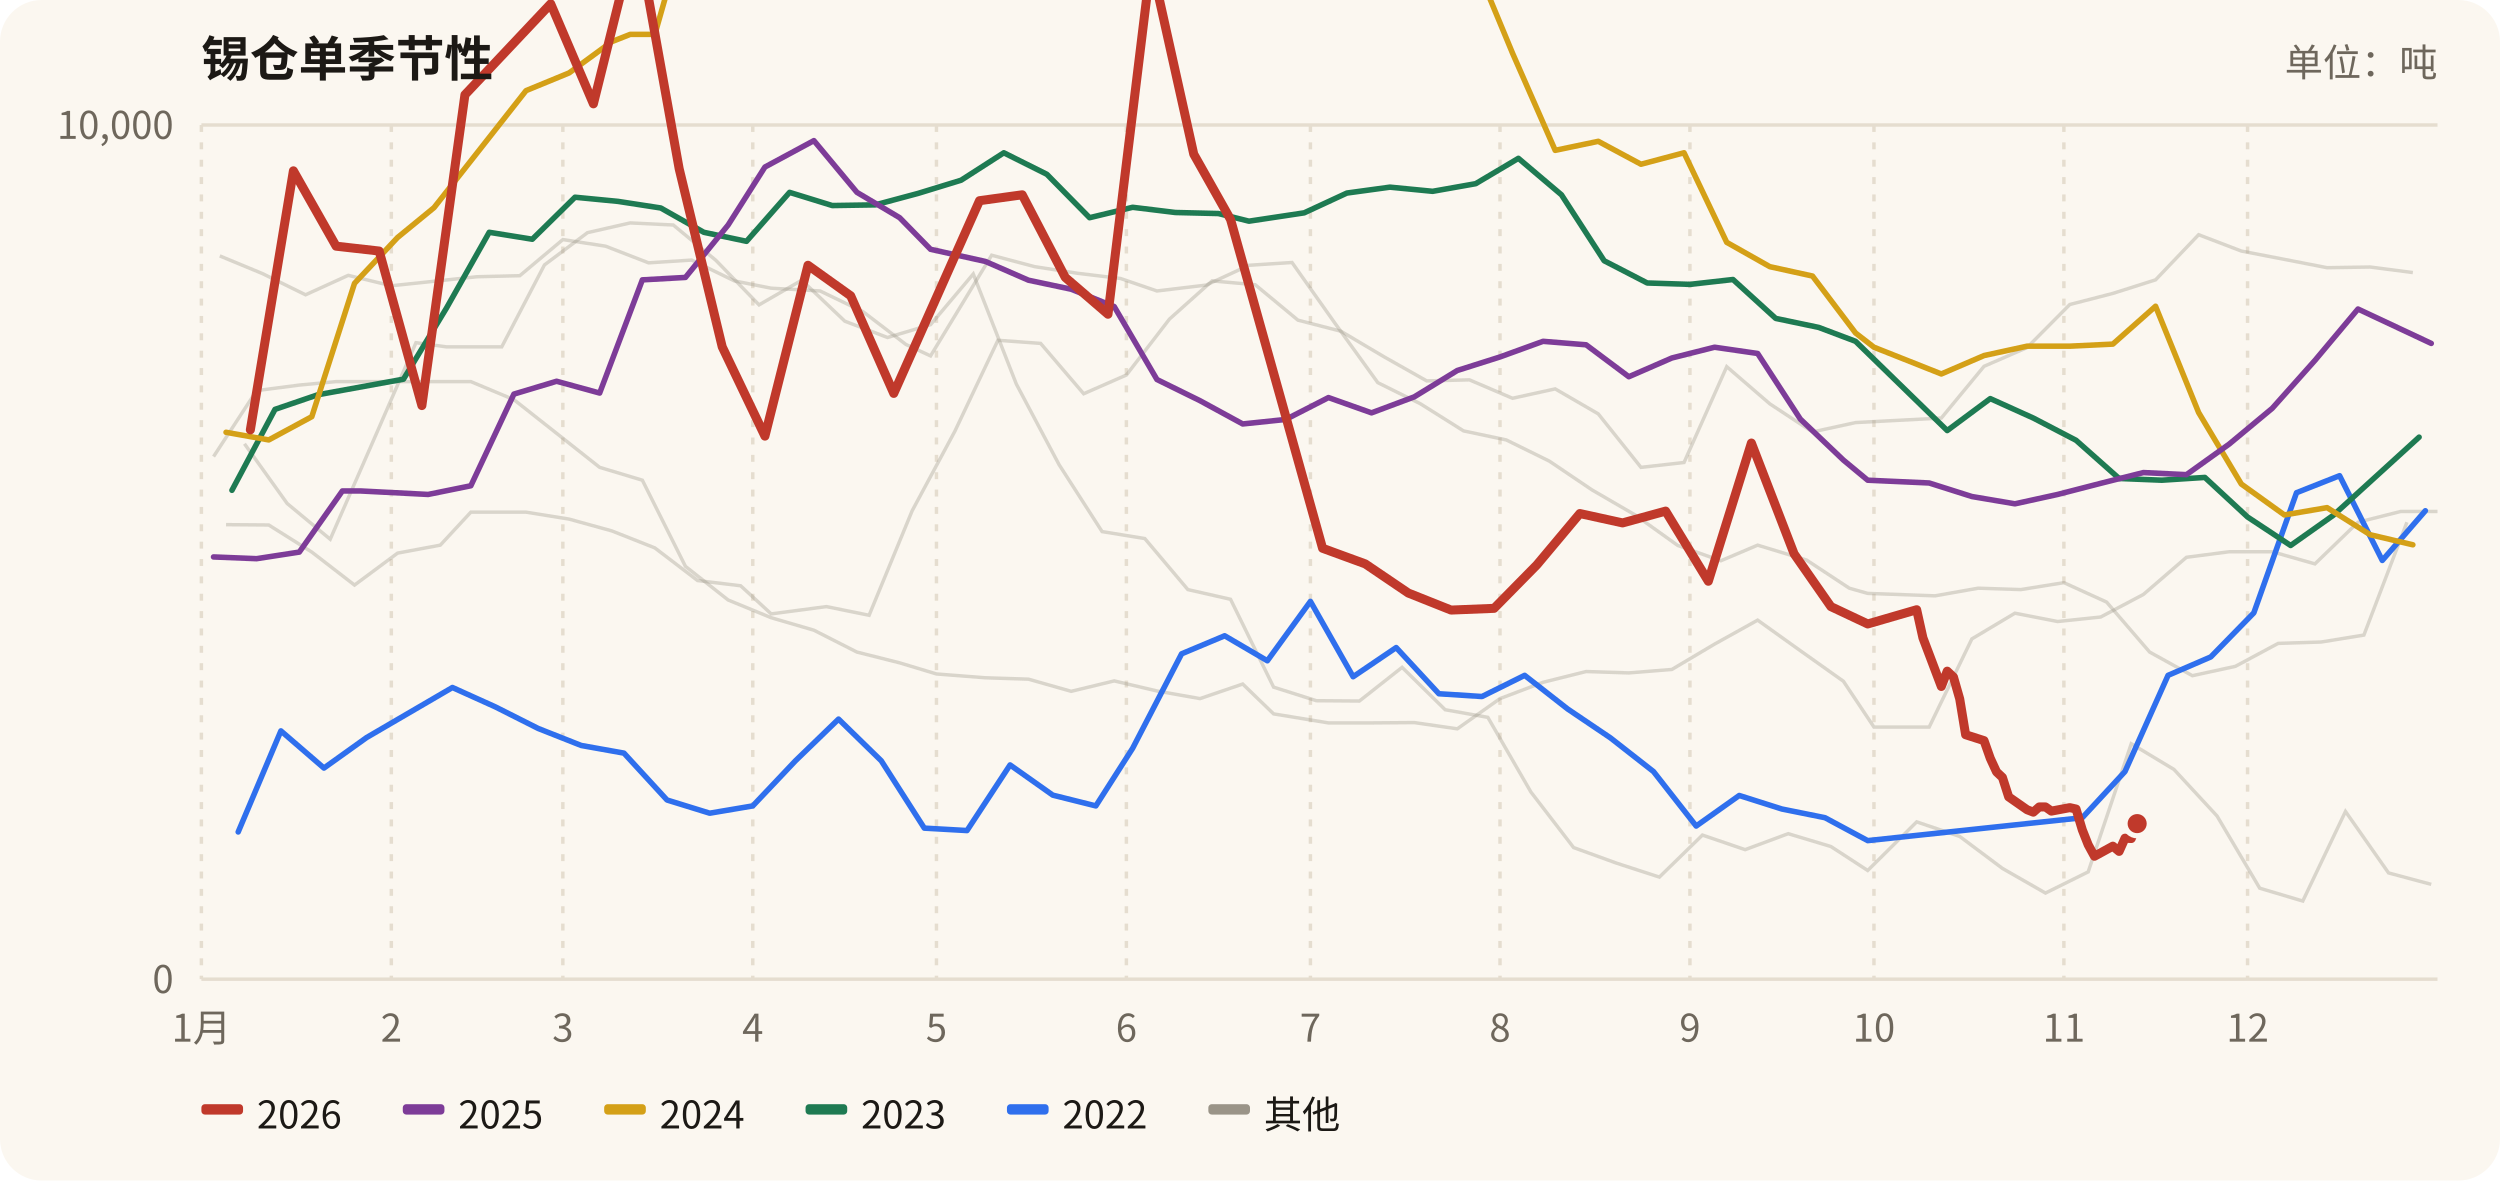
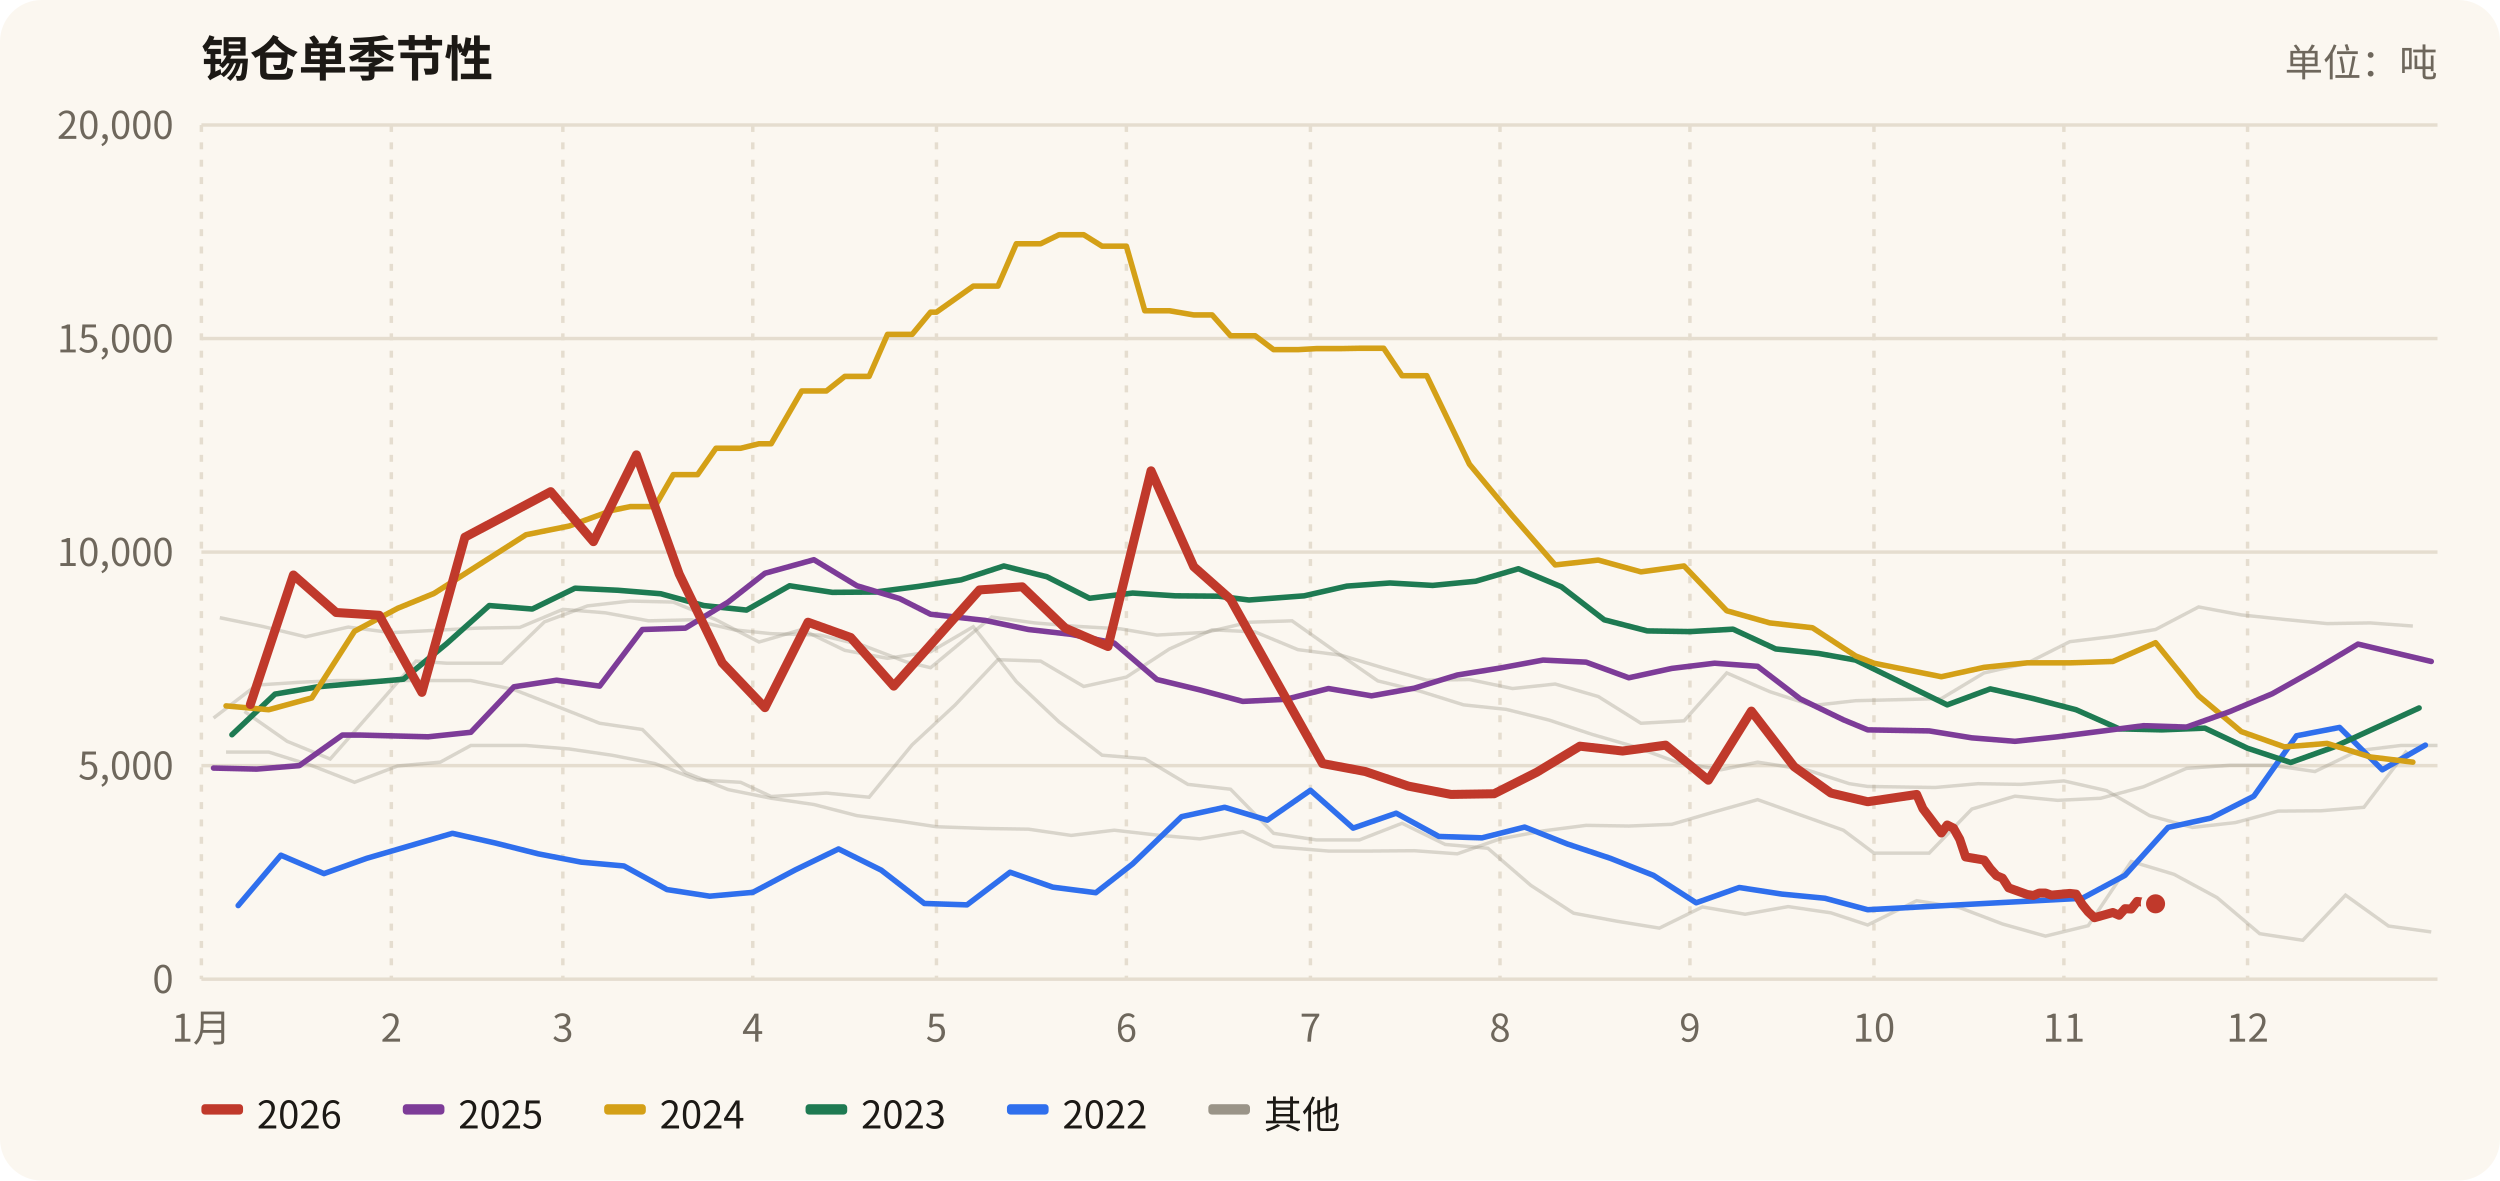
<svg xmlns="http://www.w3.org/2000/svg" viewBox="0 0 720 340" width="100%" height="auto" class="season-svg" role="img" aria-label="锡仓单季节性">
  <rect x="0" y="0" width="720" height="340" fill="var(--chart-bg,#fbf7f0)" rx="12" />
  <line x1="58" y1="282.0" x2="702" y2="282.0" stroke="var(--chart-grid,#e5ddcf)" stroke-width="1" />
  <text x="50" y="286.0" text-anchor="end" font-size="11" fill="var(--chart-muted,#6e675c)" font-family="Noto Sans CJK SC, Noto Sans SC, sans-serif">0</text>
+   <line x1="58" y1="220.5" x2="702" y2="220.5" stroke="var(--chart-grid,#e5ddcf)" stroke-width="1" />
+   <text x="50" y="224.5" text-anchor="end" font-size="11" fill="var(--chart-muted,#6e675c)" font-family="Noto Sans CJK SC, Noto Sans SC, sans-serif">5,000</text>
+   <line x1="58" y1="159.0" x2="702" y2="159.0" stroke="var(--chart-grid,#e5ddcf)" stroke-width="1" />
+   <text x="50" y="163.0" text-anchor="end" font-size="11" fill="var(--chart-muted,#6e675c)" font-family="Noto Sans CJK SC, Noto Sans SC, sans-serif">10,000</text>
+   <line x1="58" y1="97.5" x2="702" y2="97.5" stroke="var(--chart-grid,#e5ddcf)" stroke-width="1" />
+   <text x="50" y="101.5" text-anchor="end" font-size="11" fill="var(--chart-muted,#6e675c)" font-family="Noto Sans CJK SC, Noto Sans SC, sans-serif">15,000</text>
  <line x1="58" y1="36.0" x2="702" y2="36.0" stroke="var(--chart-grid,#e5ddcf)" stroke-width="1" />
-   <text x="50" y="40.0" text-anchor="end" font-size="11" fill="var(--chart-muted,#6e675c)" font-family="Noto Sans CJK SC, Noto Sans SC, sans-serif">10,000</text>
+   <text x="50" y="40.0" text-anchor="end" font-size="11" fill="var(--chart-muted,#6e675c)" font-family="Noto Sans CJK SC, Noto Sans SC, sans-serif">20,000</text>
  <line x1="58.0" y1="36" x2="58.0" y2="282" stroke="var(--chart-grid,#e5ddcf)" stroke-width="1" stroke-dasharray="2 3" />
  <text x="58.0" y="300" text-anchor="middle" font-size="11" fill="var(--chart-muted,#6e675c)" font-family="Noto Sans CJK SC, Noto Sans SC, sans-serif">1月</text>
  <line x1="112.7" y1="36" x2="112.7" y2="282" stroke="var(--chart-grid,#e5ddcf)" stroke-width="1" stroke-dasharray="2 3" />
  <text x="112.7" y="300" text-anchor="middle" font-size="11" fill="var(--chart-muted,#6e675c)" font-family="Noto Sans CJK SC, Noto Sans SC, sans-serif">2</text>
  <line x1="162.1" y1="36" x2="162.1" y2="282" stroke="var(--chart-grid,#e5ddcf)" stroke-width="1" stroke-dasharray="2 3" />
  <text x="162.1" y="300" text-anchor="middle" font-size="11" fill="var(--chart-muted,#6e675c)" font-family="Noto Sans CJK SC, Noto Sans SC, sans-serif">3</text>
  <line x1="216.8" y1="36" x2="216.8" y2="282" stroke="var(--chart-grid,#e5ddcf)" stroke-width="1" stroke-dasharray="2 3" />
  <text x="216.8" y="300" text-anchor="middle" font-size="11" fill="var(--chart-muted,#6e675c)" font-family="Noto Sans CJK SC, Noto Sans SC, sans-serif">4</text>
  <line x1="269.7" y1="36" x2="269.7" y2="282" stroke="var(--chart-grid,#e5ddcf)" stroke-width="1" stroke-dasharray="2 3" />
  <text x="269.7" y="300" text-anchor="middle" font-size="11" fill="var(--chart-muted,#6e675c)" font-family="Noto Sans CJK SC, Noto Sans SC, sans-serif">5</text>
  <line x1="324.4" y1="36" x2="324.4" y2="282" stroke="var(--chart-grid,#e5ddcf)" stroke-width="1" stroke-dasharray="2 3" />
  <text x="324.4" y="300" text-anchor="middle" font-size="11" fill="var(--chart-muted,#6e675c)" font-family="Noto Sans CJK SC, Noto Sans SC, sans-serif">6</text>
  <line x1="377.4" y1="36" x2="377.4" y2="282" stroke="var(--chart-grid,#e5ddcf)" stroke-width="1" stroke-dasharray="2 3" />
  <text x="377.4" y="300" text-anchor="middle" font-size="11" fill="var(--chart-muted,#6e675c)" font-family="Noto Sans CJK SC, Noto Sans SC, sans-serif">7</text>
  <line x1="432.0" y1="36" x2="432.0" y2="282" stroke="var(--chart-grid,#e5ddcf)" stroke-width="1" stroke-dasharray="2 3" />
  <text x="432.0" y="300" text-anchor="middle" font-size="11" fill="var(--chart-muted,#6e675c)" font-family="Noto Sans CJK SC, Noto Sans SC, sans-serif">8</text>
  <line x1="486.7" y1="36" x2="486.7" y2="282" stroke="var(--chart-grid,#e5ddcf)" stroke-width="1" stroke-dasharray="2 3" />
  <text x="486.7" y="300" text-anchor="middle" font-size="11" fill="var(--chart-muted,#6e675c)" font-family="Noto Sans CJK SC, Noto Sans SC, sans-serif">9</text>
  <line x1="539.7" y1="36" x2="539.7" y2="282" stroke="var(--chart-grid,#e5ddcf)" stroke-width="1" stroke-dasharray="2 3" />
  <text x="539.7" y="300" text-anchor="middle" font-size="11" fill="var(--chart-muted,#6e675c)" font-family="Noto Sans CJK SC, Noto Sans SC, sans-serif">10</text>
  <line x1="594.4" y1="36" x2="594.4" y2="282" stroke="var(--chart-grid,#e5ddcf)" stroke-width="1" stroke-dasharray="2 3" />
  <text x="594.4" y="300" text-anchor="middle" font-size="11" fill="var(--chart-muted,#6e675c)" font-family="Noto Sans CJK SC, Noto Sans SC, sans-serif">11</text>
  <line x1="647.3" y1="36" x2="647.3" y2="282" stroke="var(--chart-grid,#e5ddcf)" stroke-width="1" stroke-dasharray="2 3" />
  <text x="647.3" y="300" text-anchor="middle" font-size="11" fill="var(--chart-muted,#6e675c)" font-family="Noto Sans CJK SC, Noto Sans SC, sans-serif">12</text>
-   <path d="M 65.1,151.1 L 77.4,151.2 L 89.8,159.0 L 102.1,168.5 L 114.5,159.3 L 126.8,157.0 L 135.6,147.5 L 151.5,147.5 L 163.9,149.5 L 176.2,152.9 L 188.6,157.8 L 200.9,167.2 L 213.3,168.7 L 222.1,176.8 L 238.0,174.7 L 250.3,177.2 L 262.7,147.1 L 275.0,124.2 L 287.4,98.0 L 299.7,98.9 L 312.1,113.4 L 324.4,108.0 L 336.8,91.9 L 349.1,80.9 L 361.5,82.0 L 373.8,92.2 L 386.2,95.4 L 398.5,102.7 L 410.9,109.7 L 423.2,109.4 L 435.6,114.7 L 447.9,112.0 L 460.3,119.2 L 472.6,134.6 L 485.0,133.2 L 497.3,105.6 L 509.7,116.3 L 522.0,124.4 L 534.4,121.7 L 559.1,120.4 L 571.4,105.5 L 583.8,100.1 L 596.1,87.7 L 608.5,84.5 L 620.8,80.6 L 633.2,67.6 L 645.5,72.3 L 657.9,74.7 L 670.2,77.1 L 682.6,76.9 L 694.9,78.5" fill="none" stroke="#9a9488" stroke-width="1" opacity="0.35" />
-   <path d="M 63.3,73.7 L 75.6,78.8 L 88.0,84.9 L 100.3,79.3 L 112.7,82.3 L 137.4,79.7 L 149.7,79.4 L 162.1,69.0 L 174.4,70.9 L 186.8,75.7 L 199.2,74.9 L 211.5,80.9 L 222.1,83.0 L 236.2,83.8 L 248.6,89.8 L 260.9,99.2 L 268.0,102.5 L 285.6,73.5 L 298.0,76.8 L 310.3,78.7 L 322.7,80.2 L 333.2,83.8 L 347.4,82.1 L 359.7,76.4 L 372.1,75.6 L 384.4,93.0 L 396.8,110.2 L 409.1,116.3 L 421.5,124.1 L 433.8,126.7 L 446.2,132.8 L 458.5,141.1 L 470.9,148.3 L 483.2,157.1 L 495.6,161.5 L 506.2,157.0 L 520.3,161.3 L 532.6,169.4 L 537.9,170.9 L 557.3,171.6 L 569.7,169.4 L 582.0,169.8 L 594.4,167.8 L 606.7,173.4 L 619.1,187.8 L 631.4,194.6 L 643.8,191.9 L 656.1,185.3 L 668.5,184.9 L 680.8,182.9 L 693.2,150.4" fill="none" stroke="#9a9488" stroke-width="1" opacity="0.35" />
-   <path d="M 61.5,131.5 L 73.9,112.5 L 86.2,110.9 L 96.8,109.9 L 123.3,109.9 L 135.6,109.9 L 148.0,115.1 L 160.3,124.8 L 172.7,134.6 L 185.0,138.3 L 197.4,163.1 L 209.7,172.8 L 222.1,177.9 L 234.4,181.5 L 246.8,187.8 L 259.1,190.9 L 269.7,194.1 L 283.8,195.2 L 296.2,195.6 L 308.5,199.1 L 320.9,196.1 L 333.2,199.0 L 345.6,201.2 L 357.9,197.0 L 366.8,205.6 L 382.6,208.2 L 395.0,208.2 L 407.3,208.1 L 419.7,209.9 L 432.0,201.2 L 444.4,196.5 L 456.8,193.4 L 469.1,193.8 L 481.5,192.8 L 493.8,185.5 L 506.2,178.6 L 518.5,187.4 L 530.9,196.2 L 539.7,209.4 L 555.6,209.4 L 567.9,184.0 L 580.3,176.6 L 592.6,179.0 L 605.0,177.7 L 617.3,171.2 L 629.7,160.5 L 642.0,158.9 L 654.4,158.9 L 666.7,162.4 L 679.1,150.4 L 691.4,147.3 L 702.0,147.3" fill="none" stroke="#9a9488" stroke-width="1" opacity="0.35" />
-   <path d="M 70.4,127.8 L 82.7,145.0 L 95.1,155.3 L 107.4,127.2 L 119.8,98.7 L 128.6,99.9 L 144.5,99.9 L 156.8,76.3 L 169.2,67.0 L 181.5,64.2 L 193.9,64.8 L 206.2,75.0 L 218.6,87.8 L 230.9,80.7 L 243.3,92.5 L 255.6,97.2 L 268.0,93.5 L 280.3,78.9 L 292.7,110.6 L 305.0,133.8 L 317.4,153.1 L 329.7,155.1 L 342.1,169.8 L 354.4,172.6 L 366.8,197.9 L 379.1,201.8 L 391.5,201.9 L 403.8,192.2 L 416.2,204.4 L 428.5,206.6 L 440.9,228.1 L 453.2,244.1 L 465.6,248.6 L 477.9,252.6 L 490.3,240.5 L 502.6,244.7 L 515.0,240.1 L 527.3,243.8 L 537.9,250.7 L 552.0,236.7 L 564.4,240.9 L 576.7,250.1 L 589.1,257.2 L 601.4,251.1 L 613.8,214.2 L 626.1,221.6 L 638.5,235.0 L 650.8,255.8 L 663.2,259.5 L 675.5,233.7 L 687.9,251.4 L 700.2,254.7" fill="none" stroke="#9a9488" stroke-width="1" opacity="0.35" />
-   <path d="M 68.6,239.6 L 80.9,210.5 L 93.3,221.2 L 105.6,212.4 L 130.3,198.0 L 142.7,203.6 L 155.0,209.8 L 167.4,214.7 L 179.7,216.9 L 192.1,230.4 L 204.4,234.2 L 216.8,232.1 L 229.1,219.1 L 241.5,207.1 L 253.8,219.1 L 266.2,238.5 L 278.5,239.2 L 290.9,220.3 L 303.2,229.0 L 315.6,232.1 L 326.2,215.5 L 340.3,188.3 L 352.7,183.1 L 365.0,190.3 L 377.4,173.2 L 389.7,194.9 L 402.1,186.5 L 414.4,199.8 L 426.8,200.6 L 439.1,194.5 L 451.5,204.2 L 463.8,212.5 L 476.2,222.2 L 488.5,237.9 L 500.9,229.1 L 513.2,233.0 L 525.6,235.5 L 537.9,242.1 L 599.7,235.5 L 612.0,222.2 L 624.4,194.5 L 636.7,189.2 L 649.1,176.5 L 661.4,141.9 L 673.8,137.0 L 686.1,161.4 L 698.5,147.1" fill="none" stroke="#2f6fed" stroke-width="1.6" stroke-linejoin="round" stroke-linecap="round" />
-   <path d="M 66.8,141.2 L 79.2,117.9 L 91.5,113.7 L 116.2,109.2 L 128.6,88.7 L 140.9,66.9 L 153.3,68.9 L 165.6,56.8 L 178.0,58.0 L 190.3,59.9 L 202.7,66.9 L 215.0,69.5 L 227.4,55.4 L 239.7,59.2 L 252.1,59.0 L 264.4,55.7 L 276.8,51.9 L 289.1,44.0 L 301.5,50.2 L 313.8,62.7 L 326.2,59.7 L 338.5,61.2 L 350.9,61.5 L 359.7,63.7 L 375.6,61.3 L 387.9,55.6 L 400.3,53.9 L 412.6,55.1 L 425.0,52.9 L 437.3,45.6 L 449.7,56.1 L 462.0,75.1 L 474.4,81.5 L 486.7,81.9 L 499.1,80.5 L 511.4,91.7 L 523.8,94.3 L 534.4,98.3 L 560.8,124.0 L 573.2,114.8 L 585.6,120.4 L 597.9,126.8 L 610.3,137.8 L 622.6,138.3 L 635.0,137.5 L 647.3,148.9 L 659.7,157.1 L 672.0,148.4 L 696.7,125.9" fill="none" stroke="#1e7a52" stroke-width="1.6" stroke-linejoin="round" stroke-linecap="round" />
-   <path d="M 65.1,124.5 L 77.4,126.7 L 89.8,120.0 L 102.1,81.6 L 114.5,68.4 L 125.0,59.8 L 151.5,26.1 L 163.9,21.0 L 176.2,12.0 L 181.5,9.9 L 183.3,9.9 L 185.0,9.9 L 186.8,9.9 L 188.6,9.9 L 193.9,-8.7 L 195.6,-8.7 L 197.4,-8.7 L 199.2,-8.7 L 200.9,-8.7 L 206.2,-23.7 L 208.0,-23.7 L 209.7,-23.7 L 211.5,-23.7 L 213.3,-23.7 L 218.6,-26.5 L 220.3,-26.5 L 222.1,-26.5 L 230.9,-56.7 L 232.7,-56.7 L 234.4,-56.7 L 236.2,-56.7 L 238.0,-56.7 L 243.3,-65.2 L 245.0,-65.2 L 246.8,-65.2 L 248.6,-65.2 L 250.3,-65.2 L 255.6,-89.5 L 257.4,-89.5 L 259.1,-89.5 L 260.9,-89.5 L 262.7,-89.5 L 268.0,-102.1 L 269.7,-102.1 L 280.3,-117.2 L 282.1,-117.2 L 283.8,-117.2 L 285.6,-117.2 L 287.4,-117.2 L 292.7,-141.6 L 294.4,-141.6 L 296.2,-141.6 L 298.0,-141.6 L 299.7,-141.6 L 305.0,-146.8 L 306.8,-146.8 L 308.5,-146.8 L 310.3,-146.8 L 312.1,-146.8 L 317.4,-140.2 L 319.1,-140.2 L 320.9,-140.2 L 322.7,-140.2 L 324.4,-140.2 L 329.7,-103.1 L 331.5,-103.1 L 333.2,-103.1 L 335.0,-103.1 L 336.8,-103.1 L 343.8,-100.7 L 345.6,-100.7 L 347.4,-100.7 L 349.1,-100.7 L 354.4,-88.7 L 356.2,-88.7 L 357.9,-88.7 L 359.7,-88.7 L 361.5,-88.7 L 366.8,-80.6 L 368.5,-80.6 L 370.3,-80.6 L 372.1,-80.6 L 373.8,-80.6 L 379.1,-81.1 L 380.9,-81.1 L 382.6,-81.1 L 384.4,-81.1 L 386.2,-81.1 L 391.5,-81.4 L 393.2,-81.4 L 395.0,-81.4 L 396.8,-81.4 L 398.5,-81.4 L 403.8,-65.7 L 405.6,-65.7 L 407.3,-65.7 L 409.1,-65.7 L 410.9,-65.7 L 423.2,-14.6 L 435.6,15.3 L 447.9,43.3 L 460.3,40.7 L 472.6,47.3 L 485.0,44.0 L 497.3,69.8 L 509.7,76.8 L 522.0,79.5 L 534.4,95.9 L 539.7,100.0 L 559.1,107.7 L 571.4,102.4 L 583.8,99.7 L 596.1,99.7 L 608.5,99.1 L 620.8,88.2 L 633.2,118.8 L 645.5,139.4 L 657.9,148.3 L 670.2,146.2 L 682.6,154.0 L 694.9,156.9" fill="none" stroke="#d4a017" stroke-width="1.6" stroke-linejoin="round" stroke-linecap="round" />
-   <path d="M 61.5,160.4 L 73.9,160.9 L 86.2,159.0 L 98.6,141.4 L 103.9,141.4 L 123.3,142.4 L 135.6,139.9 L 148.0,113.5 L 160.3,109.8 L 172.7,113.2 L 185.0,80.6 L 197.4,79.9 L 209.7,64.8 L 220.3,48.1 L 234.4,40.5 L 246.8,55.4 L 259.1,62.7 L 268.0,71.8 L 283.8,75.3 L 296.2,80.7 L 308.5,83.3 L 320.9,88.3 L 333.2,109.3 L 345.6,115.4 L 357.9,122.1 L 370.3,120.8 L 382.6,114.5 L 395.0,118.9 L 407.3,114.3 L 419.7,106.7 L 432.0,102.8 L 444.4,98.3 L 456.8,99.3 L 469.1,108.5 L 481.5,103.1 L 493.8,100.0 L 506.2,101.8 L 518.5,120.7 L 530.9,132.5 L 537.9,138.3 L 555.6,139.1 L 567.9,143.0 L 580.3,145.1 L 592.6,142.4 L 605.0,139.2 L 617.3,136.1 L 629.7,136.7 L 642.0,127.9 L 654.4,117.6 L 666.7,103.8 L 679.1,89.0 L 700.2,98.9" fill="none" stroke="#7d3c98" stroke-width="1.6" stroke-linejoin="round" stroke-linecap="round" />
-   <path d="M 72.1,123.8 L 84.5,49.2 L 96.8,70.9 L 109.2,72.3 L 121.5,116.8 L 133.9,27.3 L 158.6,1.1 L 170.9,29.9 L 183.3,-19.9 L 195.6,48.6 L 208.0,99.9 L 220.3,125.6 L 232.7,76.4 L 245.0,85.2 L 257.4,113.3 L 282.1,57.8 L 294.4,56.1 L 306.8,79.9 L 319.1,90.5 L 331.5,-10.9 L 343.8,44.4 L 354.4,63.2 L 368.5,113.5 L 380.9,157.9 L 393.2,162.4 L 405.6,170.8 L 417.9,175.7 L 430.3,175.2 L 442.6,162.7 L 455.0,147.9 L 467.3,150.6 L 479.7,147.2 L 492.0,167.4 L 504.4,127.6 L 516.7,159.5 L 527.3,174.7 L 537.9,179.7 L 552.0,175.6 L 553.8,183.7 L 559.1,197.7 L 560.8,193.3 L 562.6,195.0 L 564.4,201.3 L 566.1,211.6 L 571.4,213.3 L 573.2,218.4 L 575.0,222.3 L 576.7,223.9 L 578.5,229.5 L 583.8,233.2 L 585.6,233.9 L 587.3,232.4 L 589.1,232.4 L 590.8,233.6 L 596.1,232.6 L 597.9,233.0 L 599.7,239.0 L 601.4,243.3 L 603.2,246.6 L 608.5,243.7 L 610.3,245.2 L 612.0,241.4 L 613.8,241.5 L 615.5,237.2" fill="none" stroke="#c0392b" stroke-width="2.6" stroke-linejoin="round" stroke-linecap="round" />
-   <circle cx="615.5" cy="237.2" r="3.5" fill="#c0392b" stroke="var(--chart-bg,#fbf7f0)" stroke-width="1.5" />
+   <path d="M 65.1,216.6 L 77.4,216.6 L 89.8,220.5 L 102.1,225.3 L 114.5,220.6 L 126.8,219.5 L 135.6,214.7 L 151.5,214.7 L 163.9,215.7 L 176.2,217.5 L 188.6,219.9 L 200.9,224.6 L 213.3,225.3 L 222.1,229.4 L 238.0,228.4 L 250.3,229.6 L 262.7,214.5 L 275.0,203.1 L 287.4,190.0 L 299.7,190.4 L 312.1,197.7 L 324.4,195.0 L 336.8,186.9 L 349.1,181.4 L 361.5,182.0 L 373.8,187.1 L 386.2,188.7 L 398.5,192.4 L 410.9,195.9 L 423.2,195.7 L 435.6,198.3 L 447.9,197.0 L 460.3,200.6 L 472.6,208.3 L 485.0,207.6 L 497.3,193.8 L 509.7,199.2 L 522.0,203.2 L 534.4,201.8 L 559.1,201.2 L 571.4,193.8 L 583.8,191.0 L 596.1,184.8 L 608.5,183.3 L 620.8,181.3 L 633.2,174.8 L 645.5,177.1 L 657.9,178.4 L 670.2,179.6 L 682.6,179.4 L 694.9,180.3" fill="none" stroke="#9a9488" stroke-width="1" opacity="0.35" />
+   <path d="M 63.3,177.9 L 75.6,180.4 L 88.0,183.4 L 100.3,180.6 L 112.7,182.2 L 137.4,180.9 L 149.7,180.7 L 162.1,175.5 L 174.4,176.5 L 186.8,178.8 L 199.2,178.5 L 211.5,181.4 L 222.1,182.5 L 236.2,182.9 L 248.6,185.9 L 260.9,190.6 L 268.0,192.3 L 285.6,177.7 L 298.0,179.4 L 310.3,180.4 L 322.7,181.1 L 333.2,182.9 L 347.4,182.1 L 359.7,179.2 L 372.1,178.8 L 384.4,187.5 L 396.8,196.1 L 409.1,199.1 L 421.5,203.0 L 433.8,204.3 L 446.2,207.4 L 458.5,211.5 L 470.9,215.1 L 483.2,219.6 L 495.6,221.7 L 506.2,219.5 L 520.3,221.7 L 532.6,225.7 L 537.9,226.5 L 557.3,226.8 L 569.7,225.7 L 582.0,225.9 L 594.4,224.9 L 606.7,227.7 L 619.1,234.9 L 631.4,238.3 L 643.8,236.9 L 656.1,233.6 L 668.5,233.5 L 680.8,232.5 L 693.2,216.2" fill="none" stroke="#9a9488" stroke-width="1" opacity="0.35" />
+   <path d="M 61.5,206.8 L 73.9,197.3 L 86.2,196.5 L 96.8,196.0 L 123.3,196.0 L 135.6,196.0 L 148.0,198.6 L 160.3,203.4 L 172.7,208.3 L 185.0,210.1 L 197.4,222.5 L 209.7,227.4 L 222.1,229.9 L 234.4,231.7 L 246.8,234.9 L 259.1,236.5 L 269.7,238.1 L 283.8,238.6 L 296.2,238.8 L 308.5,240.6 L 320.9,239.1 L 333.2,240.5 L 345.6,241.6 L 357.9,239.5 L 366.8,243.8 L 382.6,245.1 L 395.0,245.1 L 407.3,245.0 L 419.7,245.9 L 432.0,241.6 L 444.4,239.3 L 456.8,237.7 L 469.1,237.9 L 481.5,237.4 L 493.8,233.8 L 506.2,230.3 L 518.5,234.7 L 530.9,239.1 L 539.7,245.7 L 555.6,245.7 L 567.9,233.0 L 580.3,229.3 L 592.6,230.5 L 605.0,229.9 L 617.3,226.6 L 629.7,221.3 L 642.0,220.4 L 654.4,220.4 L 666.7,222.2 L 679.1,216.2 L 691.4,214.7 L 702.0,214.7" fill="none" stroke="#9a9488" stroke-width="1" opacity="0.35" />
+   <path d="M 70.4,204.9 L 82.7,213.5 L 95.1,218.6 L 107.4,204.6 L 119.8,190.4 L 128.6,191.0 L 144.5,191.0 L 156.8,179.1 L 169.2,174.5 L 181.5,173.1 L 193.9,173.4 L 206.2,178.5 L 218.6,184.9 L 230.9,181.3 L 243.3,187.3 L 255.6,189.6 L 268.0,187.7 L 280.3,180.5 L 292.7,196.3 L 305.0,207.9 L 317.4,217.5 L 329.7,218.5 L 342.1,225.9 L 354.4,227.3 L 366.8,240.0 L 379.1,241.9 L 391.5,241.9 L 403.8,237.1 L 416.2,243.2 L 428.5,244.3 L 440.9,255.0 L 453.2,263.0 L 465.6,265.3 L 477.9,267.3 L 490.3,261.2 L 502.6,263.3 L 515.0,261.1 L 527.3,262.9 L 537.9,266.4 L 552.0,259.4 L 564.4,261.4 L 576.7,266.1 L 589.1,269.6 L 601.4,266.6 L 613.8,248.1 L 626.1,251.8 L 638.5,258.5 L 650.8,268.9 L 663.2,270.8 L 675.5,257.8 L 687.9,266.7 L 700.2,268.4" fill="none" stroke="#9a9488" stroke-width="1" opacity="0.35" />
+   <path d="M 68.6,260.8 L 80.9,246.3 L 93.3,251.6 L 105.6,247.2 L 130.3,240.0 L 142.7,242.8 L 155.0,245.9 L 167.4,248.3 L 179.7,249.4 L 192.1,256.2 L 204.4,258.1 L 216.8,257.0 L 229.1,250.5 L 241.5,244.5 L 253.8,250.6 L 266.2,260.2 L 278.5,260.6 L 290.9,251.2 L 303.2,255.5 L 315.6,257.1 L 326.2,248.8 L 340.3,235.2 L 352.7,232.5 L 365.0,236.2 L 377.4,227.6 L 389.7,238.5 L 402.1,234.2 L 414.4,240.9 L 426.8,241.3 L 439.1,238.2 L 451.5,243.1 L 463.8,247.2 L 476.2,252.1 L 488.5,260.0 L 500.9,255.6 L 513.2,257.5 L 525.6,258.7 L 537.9,262.0 L 599.7,258.7 L 612.0,252.1 L 624.4,238.3 L 636.7,235.6 L 649.1,229.3 L 661.4,211.9 L 673.8,209.5 L 686.1,221.7 L 698.5,214.6" fill="none" stroke="#2f6fed" stroke-width="1.6" stroke-linejoin="round" stroke-linecap="round" />
+   <path d="M 66.8,211.6 L 79.2,199.9 L 91.5,197.8 L 116.2,195.6 L 128.6,185.4 L 140.9,174.4 L 153.3,175.4 L 165.6,169.4 L 178.0,170.0 L 190.3,171.0 L 202.7,174.4 L 215.0,175.7 L 227.4,168.7 L 239.7,170.6 L 252.1,170.5 L 264.4,168.9 L 276.8,167.0 L 289.1,163.0 L 301.5,166.1 L 313.8,172.3 L 326.2,170.8 L 338.5,171.6 L 350.9,171.7 L 359.7,172.8 L 375.6,171.6 L 387.9,168.8 L 400.3,167.9 L 412.6,168.6 L 425.0,167.4 L 437.3,163.8 L 449.7,169.0 L 462.0,178.5 L 474.4,181.7 L 486.7,181.9 L 499.1,181.2 L 511.4,186.9 L 523.8,188.2 L 534.4,190.1 L 560.8,203.0 L 573.2,198.4 L 585.6,201.2 L 597.9,204.4 L 610.3,209.9 L 622.6,210.2 L 635.0,209.7 L 647.3,215.5 L 659.7,219.6 L 672.0,215.2 L 696.7,203.9" fill="none" stroke="#1e7a52" stroke-width="1.6" stroke-linejoin="round" stroke-linecap="round" />
+   <path d="M 65.1,203.3 L 77.4,204.4 L 89.8,201.0 L 102.1,181.8 L 114.5,175.2 L 125.0,170.9 L 151.5,154.0 L 163.9,151.5 L 176.2,147.0 L 181.5,145.9 L 183.3,145.9 L 185.0,145.9 L 186.8,145.9 L 188.6,145.9 L 193.9,136.7 L 195.6,136.7 L 197.4,136.7 L 199.2,136.7 L 200.9,136.7 L 206.2,129.1 L 208.0,129.1 L 209.7,129.1 L 211.5,129.1 L 213.3,129.1 L 218.6,127.8 L 220.3,127.8 L 222.1,127.8 L 230.9,112.6 L 232.7,112.6 L 234.4,112.6 L 236.2,112.6 L 238.0,112.6 L 243.3,108.4 L 245.0,108.4 L 246.8,108.4 L 248.6,108.4 L 250.3,108.4 L 255.6,96.3 L 257.4,96.3 L 259.1,96.3 L 260.9,96.3 L 262.7,96.3 L 268.0,89.9 L 269.7,89.9 L 280.3,82.4 L 282.1,82.4 L 283.8,82.4 L 285.6,82.4 L 287.4,82.4 L 292.7,70.2 L 294.4,70.2 L 296.2,70.2 L 298.0,70.2 L 299.7,70.2 L 305.0,67.6 L 306.8,67.6 L 308.5,67.6 L 310.3,67.6 L 312.1,67.6 L 317.4,70.9 L 319.1,70.9 L 320.9,70.9 L 322.7,70.9 L 324.4,70.9 L 329.7,89.5 L 331.5,89.5 L 333.2,89.5 L 335.0,89.5 L 336.8,89.5 L 343.8,90.7 L 345.6,90.7 L 347.4,90.7 L 349.1,90.7 L 354.4,96.7 L 356.2,96.7 L 357.9,96.7 L 359.7,96.7 L 361.5,96.7 L 366.8,100.7 L 368.5,100.7 L 370.3,100.7 L 372.1,100.7 L 373.8,100.7 L 379.1,100.4 L 380.9,100.4 L 382.6,100.4 L 384.4,100.4 L 386.2,100.4 L 391.5,100.3 L 393.2,100.3 L 395.0,100.3 L 396.8,100.3 L 398.5,100.3 L 403.8,108.2 L 405.6,108.2 L 407.3,108.2 L 409.1,108.2 L 410.9,108.2 L 423.2,133.7 L 435.6,148.6 L 447.9,162.7 L 460.3,161.3 L 472.6,164.7 L 485.0,163.0 L 497.3,175.9 L 509.7,179.4 L 522.0,180.8 L 534.4,188.9 L 539.7,191.0 L 559.1,194.9 L 571.4,192.2 L 583.8,190.9 L 596.1,190.9 L 608.5,190.5 L 620.8,185.1 L 633.2,200.4 L 645.5,210.7 L 657.9,215.1 L 670.2,214.1 L 682.6,218.0 L 694.9,219.5" fill="none" stroke="#d4a017" stroke-width="1.6" stroke-linejoin="round" stroke-linecap="round" />
+   <path d="M 61.5,221.2 L 73.9,221.5 L 86.2,220.5 L 98.6,211.7 L 103.9,211.7 L 123.3,212.2 L 135.6,210.9 L 148.0,197.8 L 160.3,195.9 L 172.7,197.6 L 185.0,181.3 L 197.4,180.9 L 209.7,173.4 L 220.3,165.1 L 234.4,161.2 L 246.8,168.7 L 259.1,172.4 L 268.0,176.9 L 283.8,178.7 L 296.2,181.3 L 308.5,182.7 L 320.9,185.2 L 333.2,195.7 L 345.6,198.7 L 357.9,202.0 L 370.3,201.4 L 382.6,198.3 L 395.0,200.4 L 407.3,198.2 L 419.7,194.4 L 432.0,192.4 L 444.4,190.1 L 456.8,190.7 L 469.1,195.2 L 481.5,192.5 L 493.8,191.0 L 506.2,191.9 L 518.5,201.3 L 530.9,207.3 L 537.9,210.2 L 555.6,210.5 L 567.9,212.5 L 580.3,213.5 L 592.6,212.2 L 605.0,210.6 L 617.3,209.0 L 629.7,209.4 L 642.0,205.0 L 654.4,199.8 L 666.7,192.9 L 679.1,185.5 L 700.2,190.5" fill="none" stroke="#7d3c98" stroke-width="1.6" stroke-linejoin="round" stroke-linecap="round" />
+   <path d="M 72.1,202.9 L 84.5,165.6 L 96.8,176.4 L 109.2,177.2 L 121.5,199.4 L 133.9,154.7 L 158.6,141.6 L 170.9,156.0 L 183.3,131.0 L 195.6,165.3 L 208.0,190.9 L 220.3,203.8 L 232.7,179.2 L 245.0,183.6 L 257.4,197.6 L 282.1,169.9 L 294.4,169.0 L 306.8,180.9 L 319.1,186.2 L 331.5,135.6 L 343.8,163.2 L 354.4,172.6 L 368.5,197.8 L 380.9,219.9 L 393.2,222.2 L 405.6,226.4 L 417.9,228.8 L 430.3,228.6 L 442.6,222.4 L 455.0,214.9 L 467.3,216.3 L 479.7,214.6 L 492.0,224.7 L 504.4,204.8 L 516.7,220.8 L 527.3,228.4 L 537.9,230.9 L 552.0,228.8 L 553.8,232.9 L 559.1,239.9 L 560.8,237.6 L 562.6,238.5 L 564.4,241.7 L 566.1,246.8 L 571.4,247.7 L 573.2,250.2 L 575.0,252.2 L 576.7,252.9 L 578.5,255.7 L 583.8,257.6 L 585.6,257.9 L 587.3,257.2 L 589.1,257.2 L 590.8,257.8 L 596.1,257.3 L 597.9,257.5 L 599.7,260.5 L 601.4,262.6 L 603.2,264.3 L 608.5,262.8 L 610.3,263.6 L 612.0,261.7 L 613.8,261.8 L 615.5,259.6 L 620.8,260.3" fill="none" stroke="#c0392b" stroke-width="2.6" stroke-linejoin="round" stroke-linecap="round" />
+   <circle cx="620.8" cy="260.3" r="3.5" fill="#c0392b" stroke="var(--chart-bg,#fbf7f0)" stroke-width="1.5" />
  <text x="58" y="22" font-size="14" font-weight="650" fill="var(--chart-ink,#1c1915)" font-family="Noto Sans CJK SC, Noto Sans SC, sans-serif">锡仓单季节性</text>
  <text x="702" y="22" text-anchor="end" font-size="11" fill="var(--chart-muted,#6e675c)" font-family="Noto Sans CJK SC, Noto Sans SC, sans-serif">单位：吨</text>
  <rect x="58" y="318" width="12" height="3" rx="1" fill="#c0392b" />
  <text x="74" y="325" font-size="11" fill="var(--chart-ink,#1c1915)" font-family="Noto Sans CJK SC, Noto Sans SC, sans-serif">2026</text>
  <rect x="116" y="318" width="12" height="3" rx="1" fill="#7d3c98" />
  <text x="132" y="325" font-size="11" fill="var(--chart-ink,#1c1915)" font-family="Noto Sans CJK SC, Noto Sans SC, sans-serif">2025</text>
  <rect x="174" y="318" width="12" height="3" rx="1" fill="#d4a017" />
  <text x="190" y="325" font-size="11" fill="var(--chart-ink,#1c1915)" font-family="Noto Sans CJK SC, Noto Sans SC, sans-serif">2024</text>
  <rect x="232" y="318" width="12" height="3" rx="1" fill="#1e7a52" />
  <text x="248" y="325" font-size="11" fill="var(--chart-ink,#1c1915)" font-family="Noto Sans CJK SC, Noto Sans SC, sans-serif">2023</text>
  <rect x="290" y="318" width="12" height="3" rx="1" fill="#2f6fed" />
  <text x="306" y="325" font-size="11" fill="var(--chart-ink,#1c1915)" font-family="Noto Sans CJK SC, Noto Sans SC, sans-serif">2022</text>
  <rect x="348" y="318" width="12" height="3" rx="1" fill="#9a9488" />
  <text x="364" y="325" font-size="11" fill="var(--chart-ink,#1c1915)" font-family="Noto Sans CJK SC, Noto Sans SC, sans-serif">其他</text>
</svg>
